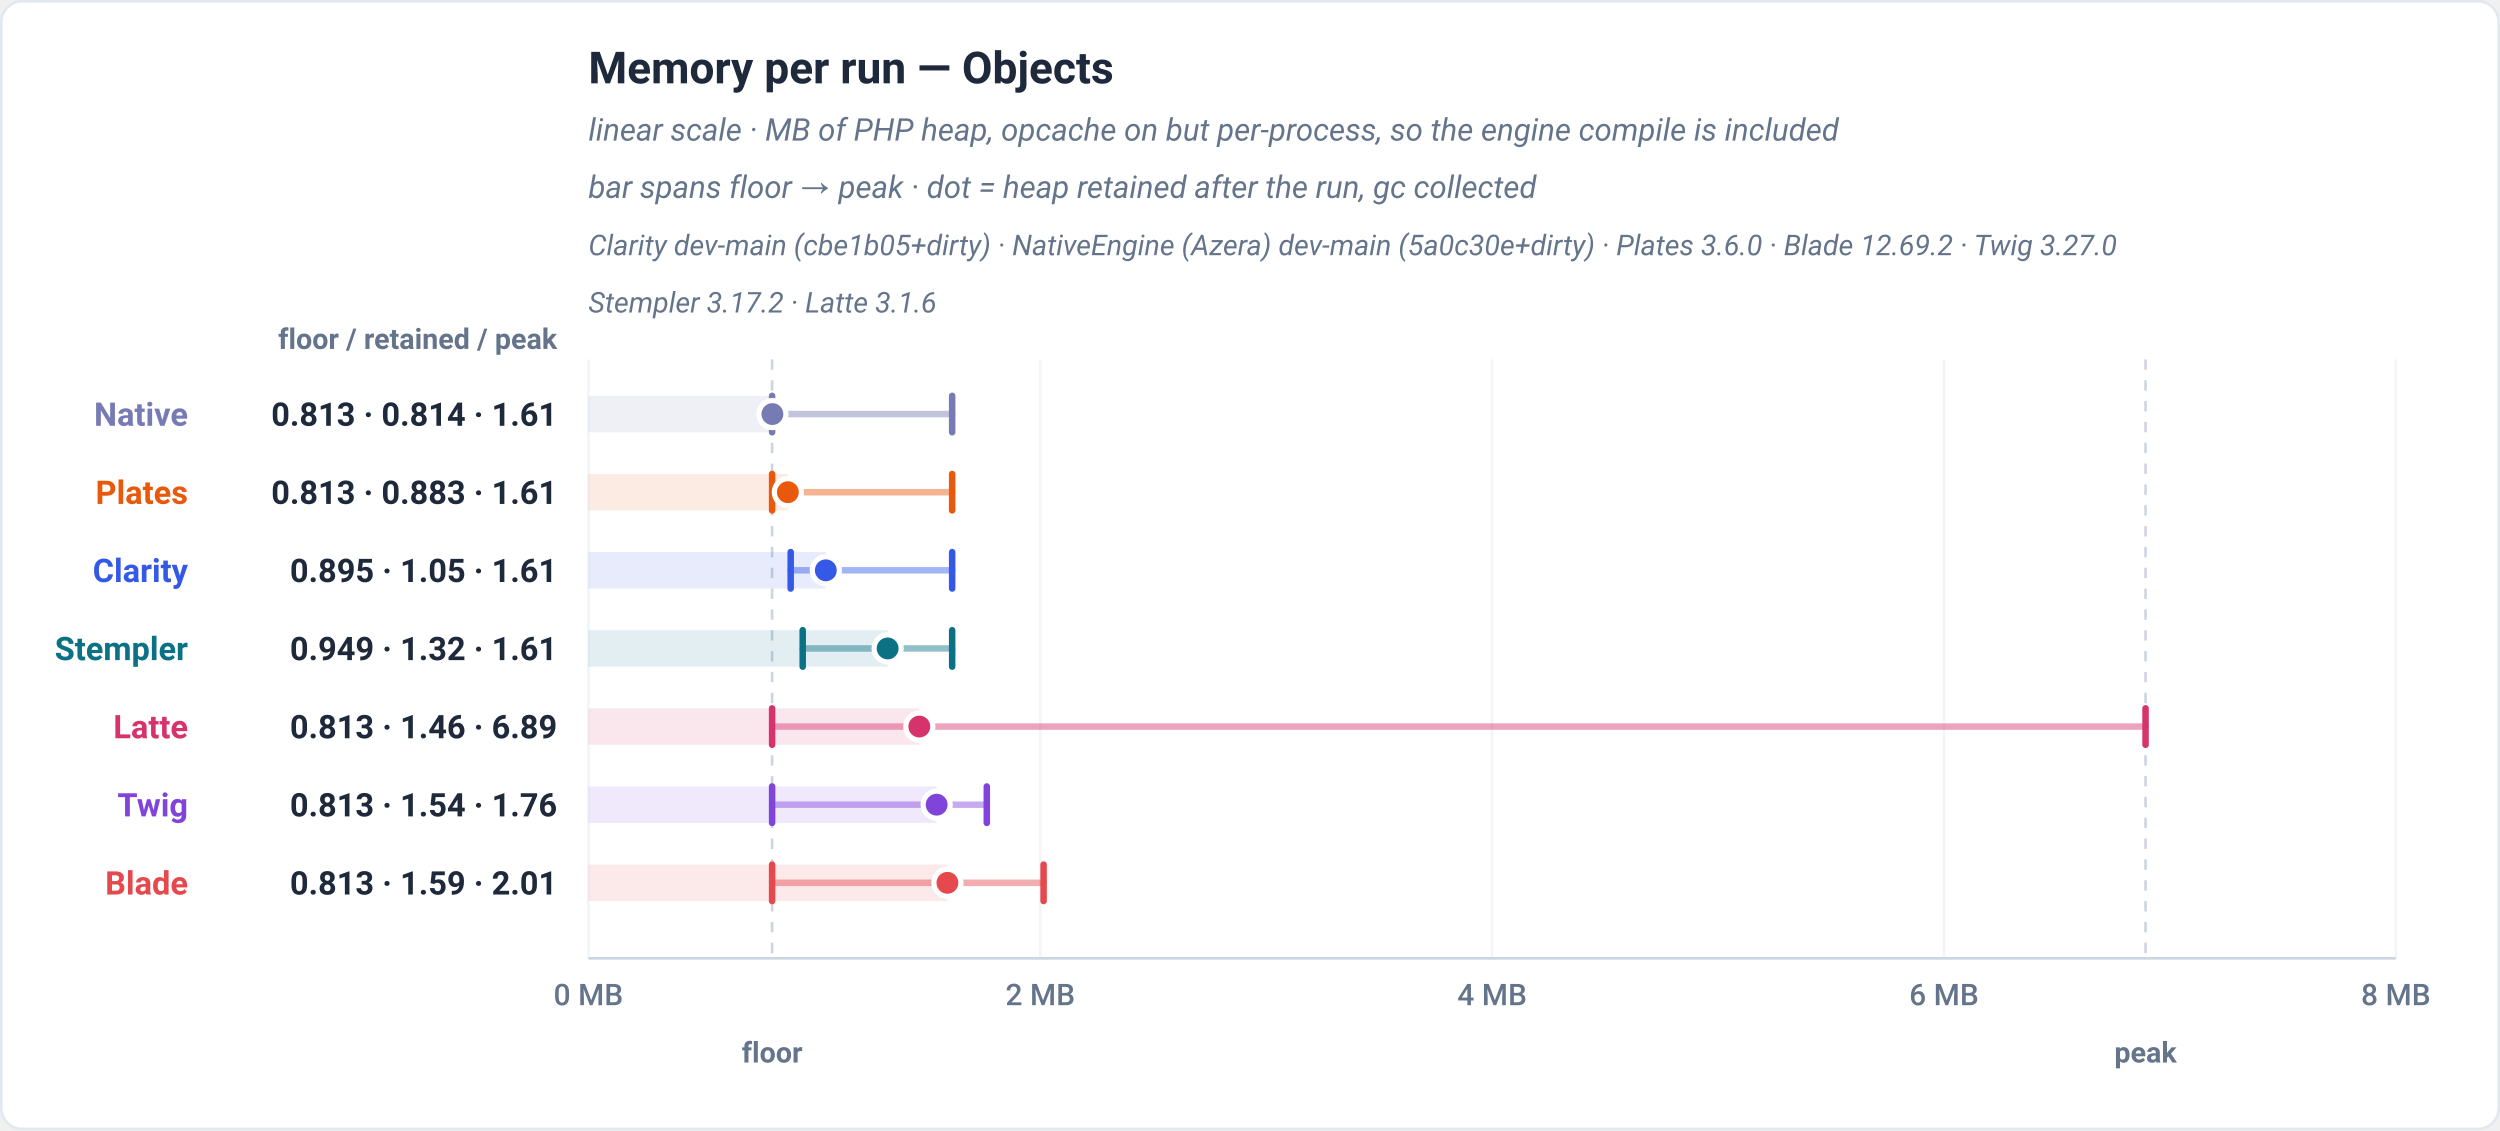
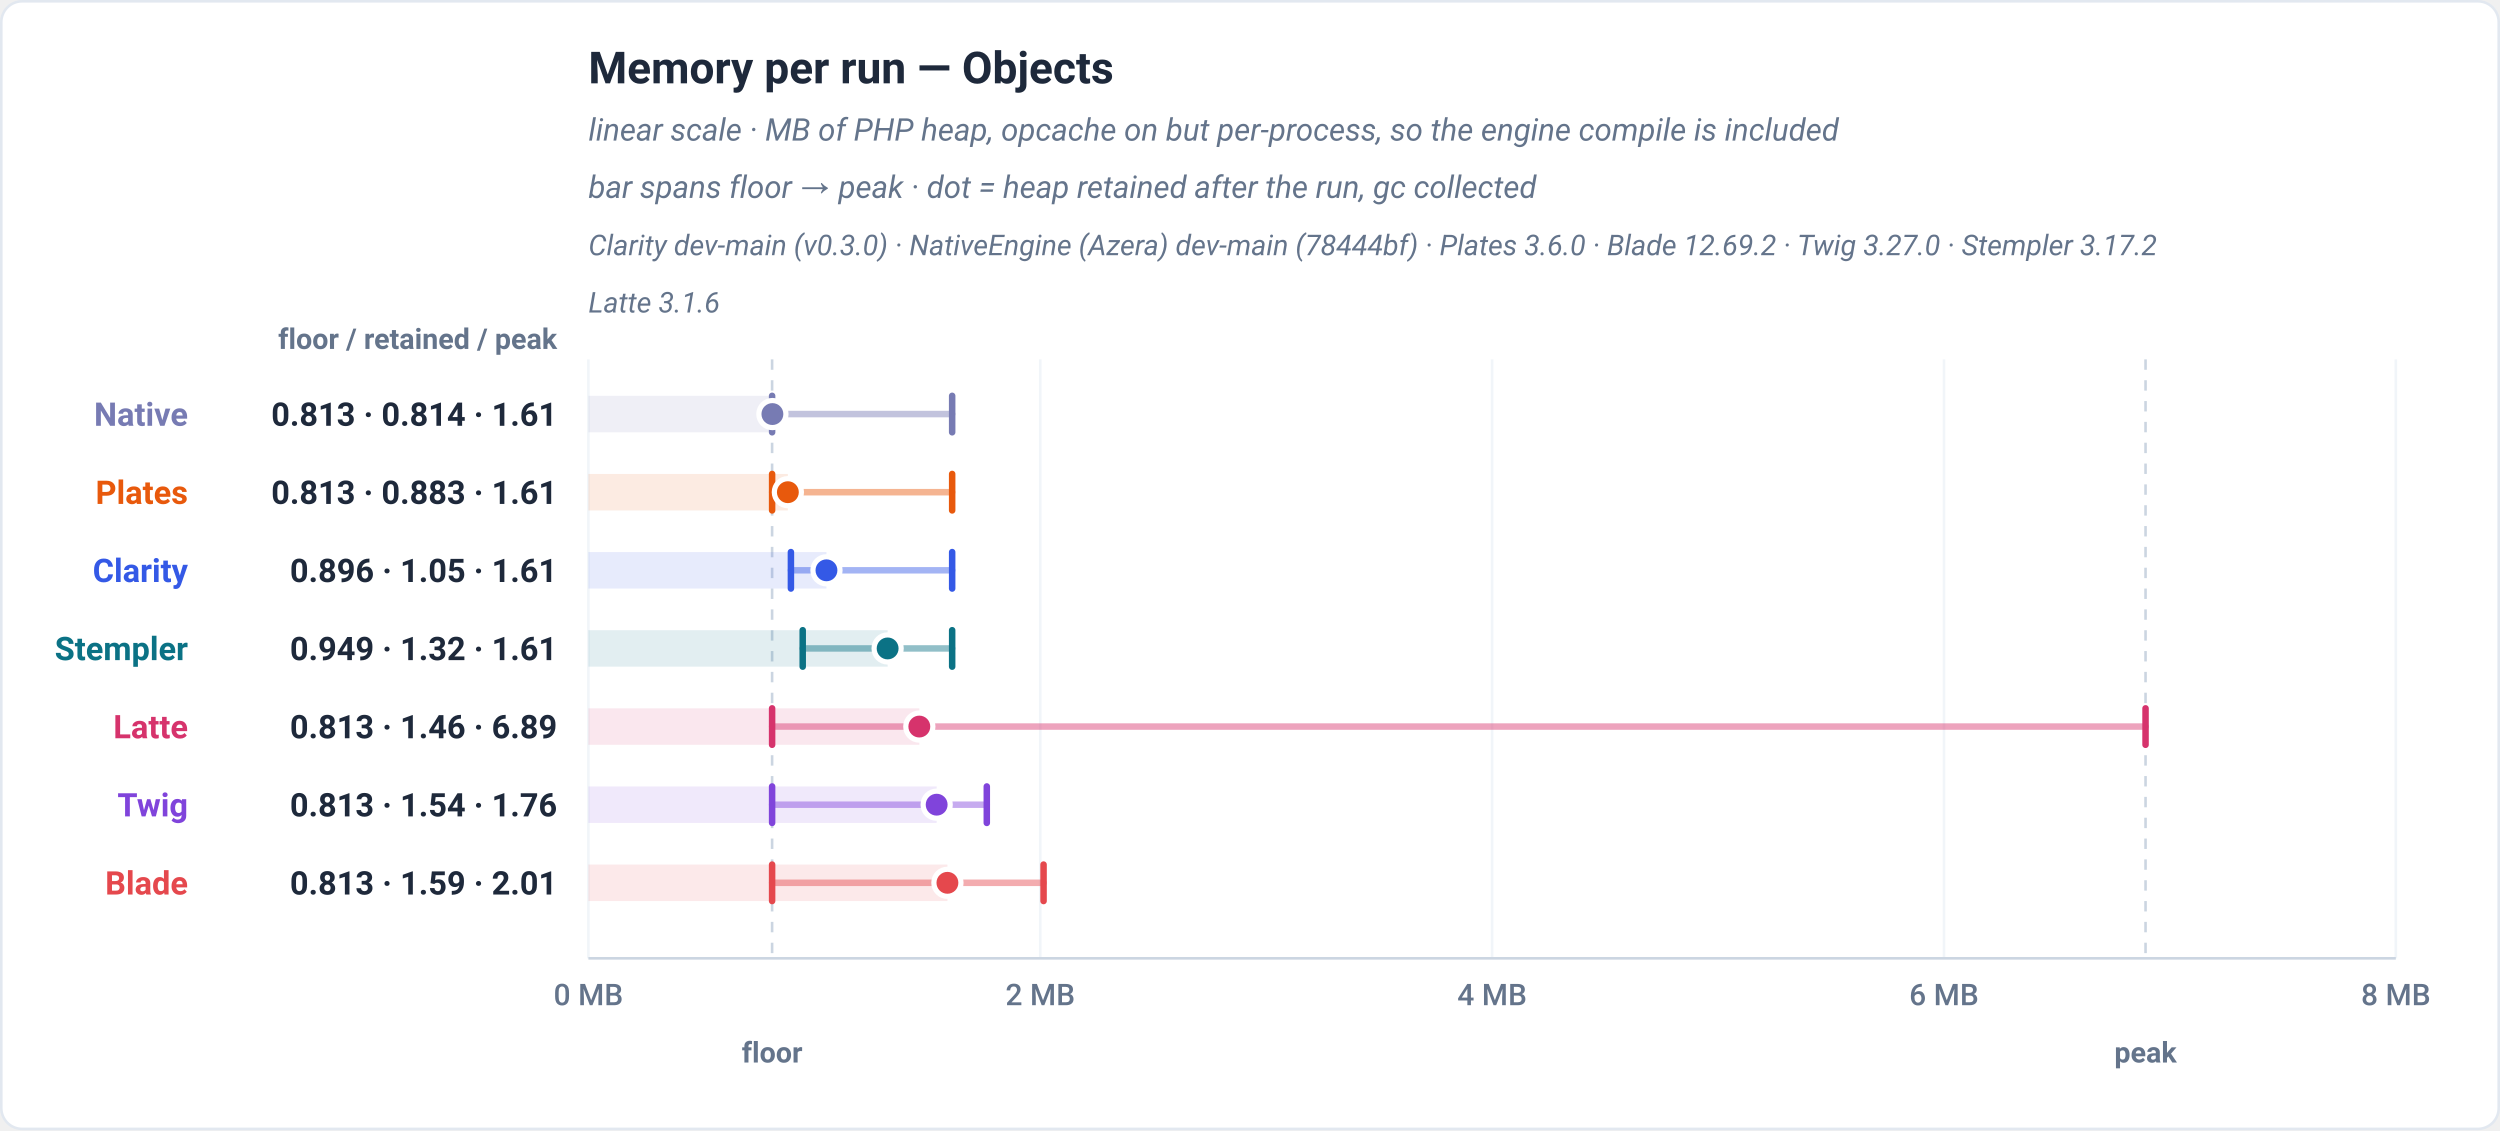
<svg xmlns="http://www.w3.org/2000/svg" viewBox="0 0 960 434" width="960" height="434" role="img" font-family="-apple-system,BlinkMacSystemFont,'Segoe UI',Roboto,Helvetica,Arial,sans-serif">
  <rect x="0.5" y="0.5" width="959" height="433" rx="8" fill="#ffffff" stroke="#e2e8f0" />
  <text x="225.94" y="32" font-family="-apple-system,BlinkMacSystemFont,'Segoe UI',Roboto,Helvetica,Arial,sans-serif" font-size="17" font-weight="700" fill="#1e293b" text-anchor="start">Memory per run — Objects</text>
  <text x="225.94" y="54" font-family="-apple-system,BlinkMacSystemFont,'Segoe UI',Roboto,Helvetica,Arial,sans-serif" font-size="12" font-weight="400" fill="#64748b" text-anchor="start" font-style="italic">linear scale · MB of PHP heap, opcache on but per-process, so the engine compile is included</text>
  <text x="225.94" y="76" font-family="-apple-system,BlinkMacSystemFont,'Segoe UI',Roboto,Helvetica,Arial,sans-serif" font-size="12" font-weight="400" fill="#64748b" text-anchor="start" font-style="italic">bar spans floor → peak · dot = heap retained after the run, gc collected</text>
-   <text x="225.94" y="98" font-family="-apple-system,BlinkMacSystemFont,'Segoe UI',Roboto,Helvetica,Arial,sans-serif" font-size="11" font-weight="400" fill="#64748b" text-anchor="start" font-style="italic">Clarity dev-main (cbe1b05+dirty) · NativeEngine (Azera) dev-main (5a0c30e+dirty) · Plates 3.6.0 · Blade 12.69.2 · Twig 3.27.0</text>
-   <text x="225.94" y="120" font-family="-apple-system,BlinkMacSystemFont,'Segoe UI',Roboto,Helvetica,Arial,sans-serif" font-size="11" font-weight="400" fill="#64748b" text-anchor="start" font-style="italic">Stempler 3.17.2 · Latte 3.1.6</text>
+   <text x="225.94" y="98" font-family="-apple-system,BlinkMacSystemFont,'Segoe UI',Roboto,Helvetica,Arial,sans-serif" font-size="11" font-weight="400" fill="#64748b" text-anchor="start" font-style="italic">Clarity dev-main (v0.3.0) · NativeEngine (Azera) dev-main (78444bf) · Plates 3.6.0 · Blade 12.69.2 · Twig 3.27.0 · Stempler 3.17.2</text>
+   <text x="225.94" y="120" font-family="-apple-system,BlinkMacSystemFont,'Segoe UI',Roboto,Helvetica,Arial,sans-serif" font-size="11" font-weight="400" fill="#64748b" text-anchor="start" font-style="italic">Latte 3.1.6</text>
  <text x="213.94" y="134" font-family="-apple-system,BlinkMacSystemFont,'Segoe UI',Roboto,Helvetica,Arial,sans-serif" font-size="11" font-weight="600" fill="#64748b" text-anchor="end">floor / retained / peak</text>
  <line x1="225.94" y1="138" x2="225.94" y2="368" stroke="#f1f5f9" stroke-width="1" />
  <text x="225.94" y="386" font-family="-apple-system,BlinkMacSystemFont,'Segoe UI',Roboto,Helvetica,Arial,sans-serif" font-size="11.5" font-weight="500" fill="#64748b" text-anchor="middle">0 MB</text>
  <line x1="399.46" y1="138" x2="399.46" y2="368" stroke="#f1f5f9" stroke-width="1" />
  <text x="399.46" y="386" font-family="-apple-system,BlinkMacSystemFont,'Segoe UI',Roboto,Helvetica,Arial,sans-serif" font-size="11.5" font-weight="500" fill="#64748b" text-anchor="middle">2 MB</text>
  <line x1="572.97" y1="138" x2="572.97" y2="368" stroke="#f1f5f9" stroke-width="1" />
  <text x="572.97" y="386" font-family="-apple-system,BlinkMacSystemFont,'Segoe UI',Roboto,Helvetica,Arial,sans-serif" font-size="11.5" font-weight="500" fill="#64748b" text-anchor="middle">4 MB</text>
  <line x1="746.49" y1="138" x2="746.49" y2="368" stroke="#f1f5f9" stroke-width="1" />
  <text x="746.49" y="386" font-family="-apple-system,BlinkMacSystemFont,'Segoe UI',Roboto,Helvetica,Arial,sans-serif" font-size="11.5" font-weight="500" fill="#64748b" text-anchor="middle">6 MB</text>
  <line x1="920" y1="138" x2="920" y2="368" stroke="#f1f5f9" stroke-width="1" />
  <text x="920" y="386" font-family="-apple-system,BlinkMacSystemFont,'Segoe UI',Roboto,Helvetica,Arial,sans-serif" font-size="11.5" font-weight="500" fill="#64748b" text-anchor="middle">8 MB</text>
  <line x1="296.49" y1="138" x2="296.49" y2="368" stroke="#cbd5e1" stroke-width="1" stroke-dasharray="4 4" />
  <text x="296.49" y="408" font-family="-apple-system,BlinkMacSystemFont,'Segoe UI',Roboto,Helvetica,Arial,sans-serif" font-size="11" font-weight="600" fill="#64748b" text-anchor="middle">floor</text>
  <line x1="823.89" y1="138" x2="823.89" y2="368" stroke="#cbd5e1" stroke-width="1" stroke-dasharray="4 4" />
  <text x="823.89" y="408" font-family="-apple-system,BlinkMacSystemFont,'Segoe UI',Roboto,Helvetica,Arial,sans-serif" font-size="11" font-weight="600" fill="#64748b" text-anchor="middle">peak</text>
  <line x1="225.94" y1="368" x2="920" y2="368" stroke="#cbd5e1" stroke-width="1" />
  <rect x="225.94" y="152" width="70.66" height="14" fill="#777bb3" fill-opacity="0.12" />
  <line x1="296.49" y1="159" x2="365.63" y2="159" stroke="#777bb3" stroke-width="2.5" stroke-linecap="round" opacity="0.45" />
  <line x1="296.49" y1="152" x2="296.49" y2="166" stroke="#777bb3" stroke-width="2.5" stroke-linecap="round" />
  <line x1="365.63" y1="152" x2="365.63" y2="166" stroke="#777bb3" stroke-width="2.5" stroke-linecap="round" />
  <circle cx="296.6" cy="159" r="5.2" fill="#777bb3" stroke="#ffffff" stroke-width="2" />
  <text x="72.18" y="163.5" font-family="-apple-system,BlinkMacSystemFont,'Segoe UI',Roboto,Helvetica,Arial,sans-serif" font-size="12.5" font-weight="700" fill="#777bb3" text-anchor="end">Native</text>
  <text x="213.94" y="163.5" font-family="-apple-system,BlinkMacSystemFont,'Segoe UI',Roboto,Helvetica,Arial,sans-serif" font-size="12.5" font-weight="700" fill="#1e293b" text-anchor="end">0.813 · 0.814 · 1.61</text>
  <rect x="225.94" y="182" width="76.6" height="14" fill="#e8590c" fill-opacity="0.12" />
  <line x1="296.49" y1="189" x2="365.63" y2="189" stroke="#e8590c" stroke-width="2.5" stroke-linecap="round" opacity="0.45" />
  <line x1="296.49" y1="182" x2="296.49" y2="196" stroke="#e8590c" stroke-width="2.5" stroke-linecap="round" />
  <line x1="365.63" y1="182" x2="365.63" y2="196" stroke="#e8590c" stroke-width="2.5" stroke-linecap="round" />
  <circle cx="302.54" cy="189" r="5.2" fill="#e8590c" stroke="#ffffff" stroke-width="2" />
  <text x="72.18" y="193.5" font-family="-apple-system,BlinkMacSystemFont,'Segoe UI',Roboto,Helvetica,Arial,sans-serif" font-size="12.5" font-weight="700" fill="#e8590c" text-anchor="end">Plates</text>
  <text x="213.94" y="193.5" font-family="-apple-system,BlinkMacSystemFont,'Segoe UI',Roboto,Helvetica,Arial,sans-serif" font-size="12.5" font-weight="700" fill="#1e293b" text-anchor="end">0.813 · 0.883 · 1.61</text>
-   <rect x="225.94" y="212" width="91.17" height="14" fill="#3459e6" fill-opacity="0.12" />
-   <line x1="303.62" y1="219" x2="365.63" y2="219" stroke="#3459e6" stroke-width="2.5" stroke-linecap="round" opacity="0.45" />
-   <line x1="303.62" y1="212" x2="303.62" y2="226" stroke="#3459e6" stroke-width="2.5" stroke-linecap="round" />
+   <rect x="225.94" y="212" width="91.42" height="14" fill="#3459e6" fill-opacity="0.12" />
+   <line x1="303.71" y1="219" x2="365.63" y2="219" stroke="#3459e6" stroke-width="2.5" stroke-linecap="round" opacity="0.45" />
+   <line x1="303.71" y1="212" x2="303.71" y2="226" stroke="#3459e6" stroke-width="2.5" stroke-linecap="round" />
  <line x1="365.63" y1="212" x2="365.63" y2="226" stroke="#3459e6" stroke-width="2.5" stroke-linecap="round" />
-   <circle cx="317.11" cy="219" r="5.2" fill="#3459e6" stroke="#ffffff" stroke-width="2" />
+   <circle cx="317.36" cy="219" r="5.2" fill="#3459e6" stroke="#ffffff" stroke-width="2" />
  <text x="72.18" y="223.5" font-family="-apple-system,BlinkMacSystemFont,'Segoe UI',Roboto,Helvetica,Arial,sans-serif" font-size="12.5" font-weight="700" fill="#3459e6" text-anchor="end">Clarity</text>
-   <text x="213.94" y="223.5" font-family="-apple-system,BlinkMacSystemFont,'Segoe UI',Roboto,Helvetica,Arial,sans-serif" font-size="12.5" font-weight="700" fill="#1e293b" text-anchor="end">0.895 · 1.05 · 1.61</text>
+   <text x="213.94" y="223.5" font-family="-apple-system,BlinkMacSystemFont,'Segoe UI',Roboto,Helvetica,Arial,sans-serif" font-size="12.5" font-weight="700" fill="#1e293b" text-anchor="end">0.896 · 1.05 · 1.61</text>
  <rect x="225.94" y="242" width="114.91" height="14" fill="#0b7285" fill-opacity="0.12" />
  <line x1="308.24" y1="249" x2="365.63" y2="249" stroke="#0b7285" stroke-width="2.5" stroke-linecap="round" opacity="0.45" />
  <line x1="308.24" y1="242" x2="308.24" y2="256" stroke="#0b7285" stroke-width="2.5" stroke-linecap="round" />
  <line x1="365.63" y1="242" x2="365.63" y2="256" stroke="#0b7285" stroke-width="2.5" stroke-linecap="round" />
  <circle cx="340.85" cy="249" r="5.2" fill="#0b7285" stroke="#ffffff" stroke-width="2" />
  <text x="72.18" y="253.5" font-family="-apple-system,BlinkMacSystemFont,'Segoe UI',Roboto,Helvetica,Arial,sans-serif" font-size="12.5" font-weight="700" fill="#0b7285" text-anchor="end">Stempler</text>
  <text x="213.94" y="253.5" font-family="-apple-system,BlinkMacSystemFont,'Segoe UI',Roboto,Helvetica,Arial,sans-serif" font-size="12.5" font-weight="700" fill="#1e293b" text-anchor="end">0.949 · 1.32 · 1.61</text>
  <rect x="225.94" y="272" width="127.08" height="14" fill="#d6336c" fill-opacity="0.12" />
  <line x1="296.49" y1="279" x2="823.89" y2="279" stroke="#d6336c" stroke-width="2.5" stroke-linecap="round" opacity="0.45" />
  <line x1="296.49" y1="272" x2="296.49" y2="286" stroke="#d6336c" stroke-width="2.5" stroke-linecap="round" />
  <line x1="823.89" y1="272" x2="823.89" y2="286" stroke="#d6336c" stroke-width="2.5" stroke-linecap="round" />
  <circle cx="353.02" cy="279" r="5.2" fill="#d6336c" stroke="#ffffff" stroke-width="2" />
  <text x="72.18" y="283.5" font-family="-apple-system,BlinkMacSystemFont,'Segoe UI',Roboto,Helvetica,Arial,sans-serif" font-size="12.5" font-weight="700" fill="#d6336c" text-anchor="end">Latte</text>
  <text x="213.94" y="283.5" font-family="-apple-system,BlinkMacSystemFont,'Segoe UI',Roboto,Helvetica,Arial,sans-serif" font-size="12.5" font-weight="700" fill="#1e293b" text-anchor="end">0.813 · 1.46 · 6.89</text>
  <rect x="225.94" y="302" width="133.74" height="14" fill="#8044db" fill-opacity="0.12" />
  <line x1="296.49" y1="309" x2="378.93" y2="309" stroke="#8044db" stroke-width="2.5" stroke-linecap="round" opacity="0.45" />
  <line x1="296.49" y1="302" x2="296.49" y2="316" stroke="#8044db" stroke-width="2.5" stroke-linecap="round" />
  <line x1="378.93" y1="302" x2="378.93" y2="316" stroke="#8044db" stroke-width="2.5" stroke-linecap="round" />
  <circle cx="359.68" cy="309" r="5.2" fill="#8044db" stroke="#ffffff" stroke-width="2" />
  <text x="72.18" y="313.5" font-family="-apple-system,BlinkMacSystemFont,'Segoe UI',Roboto,Helvetica,Arial,sans-serif" font-size="12.5" font-weight="700" fill="#8044db" text-anchor="end">Twig</text>
  <text x="213.94" y="313.5" font-family="-apple-system,BlinkMacSystemFont,'Segoe UI',Roboto,Helvetica,Arial,sans-serif" font-size="12.5" font-weight="700" fill="#1e293b" text-anchor="end">0.813 · 1.54 · 1.76</text>
  <rect x="225.94" y="332" width="137.87" height="14" fill="#e5484d" fill-opacity="0.12" />
-   <line x1="296.49" y1="339" x2="400.74" y2="339" stroke="#e5484d" stroke-width="2.5" stroke-linecap="round" opacity="0.45" />
+   <line x1="296.49" y1="339" x2="400.73" y2="339" stroke="#e5484d" stroke-width="2.5" stroke-linecap="round" opacity="0.45" />
  <line x1="296.49" y1="332" x2="296.49" y2="346" stroke="#e5484d" stroke-width="2.5" stroke-linecap="round" />
-   <line x1="400.74" y1="332" x2="400.74" y2="346" stroke="#e5484d" stroke-width="2.5" stroke-linecap="round" />
+   <line x1="400.73" y1="332" x2="400.73" y2="346" stroke="#e5484d" stroke-width="2.5" stroke-linecap="round" />
  <circle cx="363.81" cy="339" r="5.2" fill="#e5484d" stroke="#ffffff" stroke-width="2" />
  <text x="72.18" y="343.5" font-family="-apple-system,BlinkMacSystemFont,'Segoe UI',Roboto,Helvetica,Arial,sans-serif" font-size="12.5" font-weight="700" fill="#e5484d" text-anchor="end">Blade</text>
  <text x="213.94" y="343.5" font-family="-apple-system,BlinkMacSystemFont,'Segoe UI',Roboto,Helvetica,Arial,sans-serif" font-size="12.5" font-weight="700" fill="#1e293b" text-anchor="end">0.813 · 1.59 · 2.01</text>
</svg>
